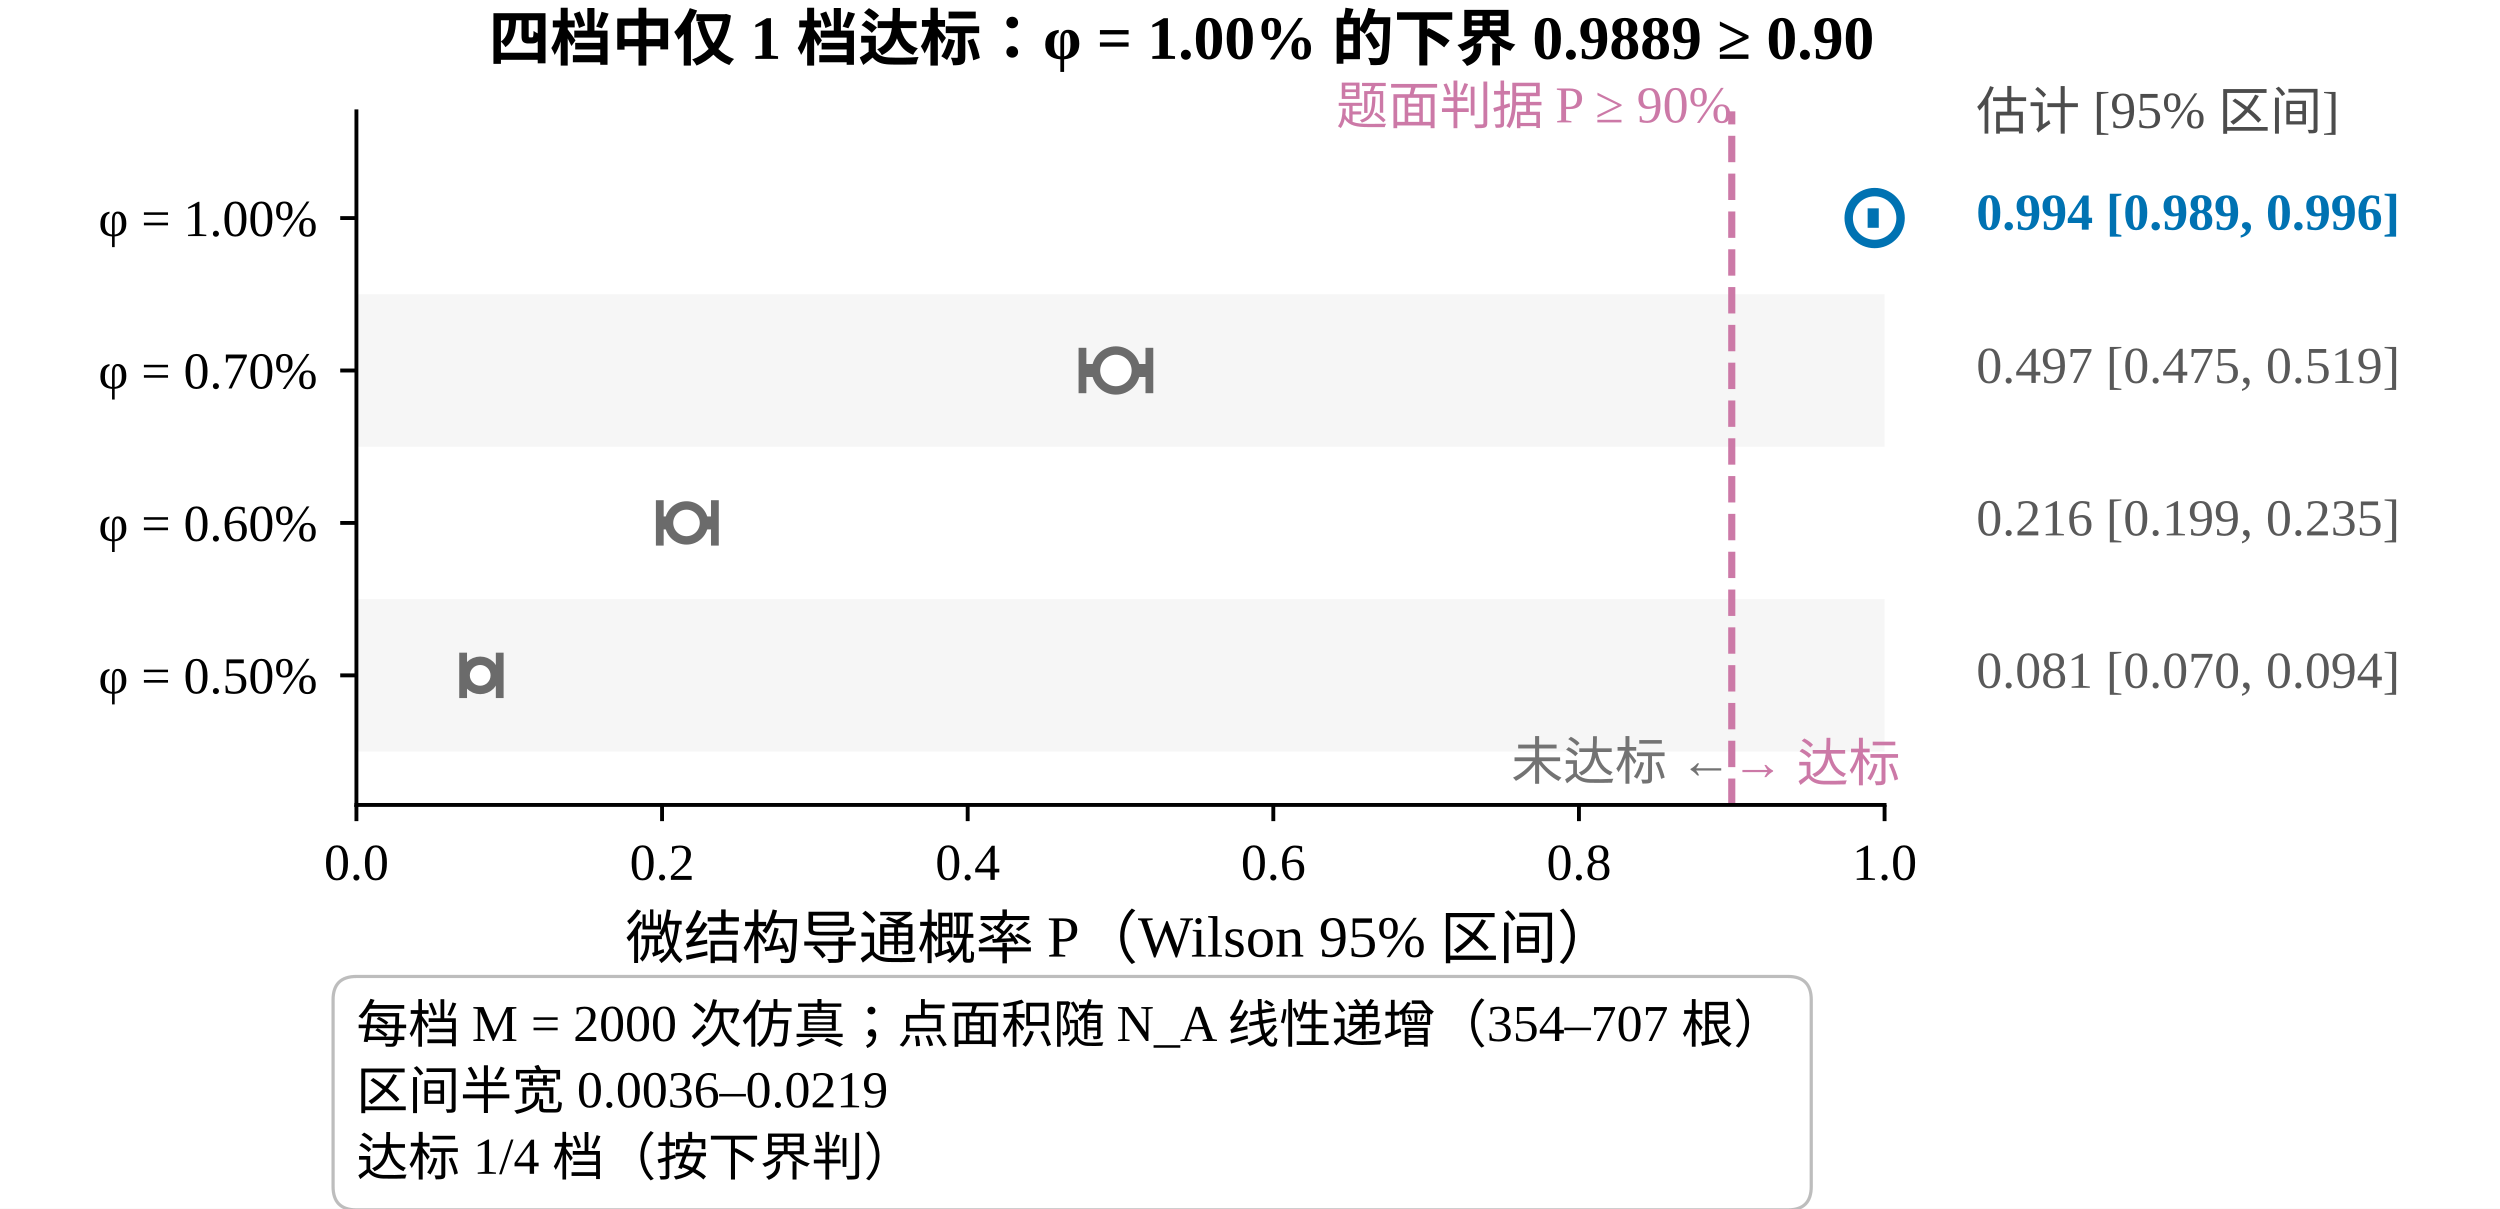
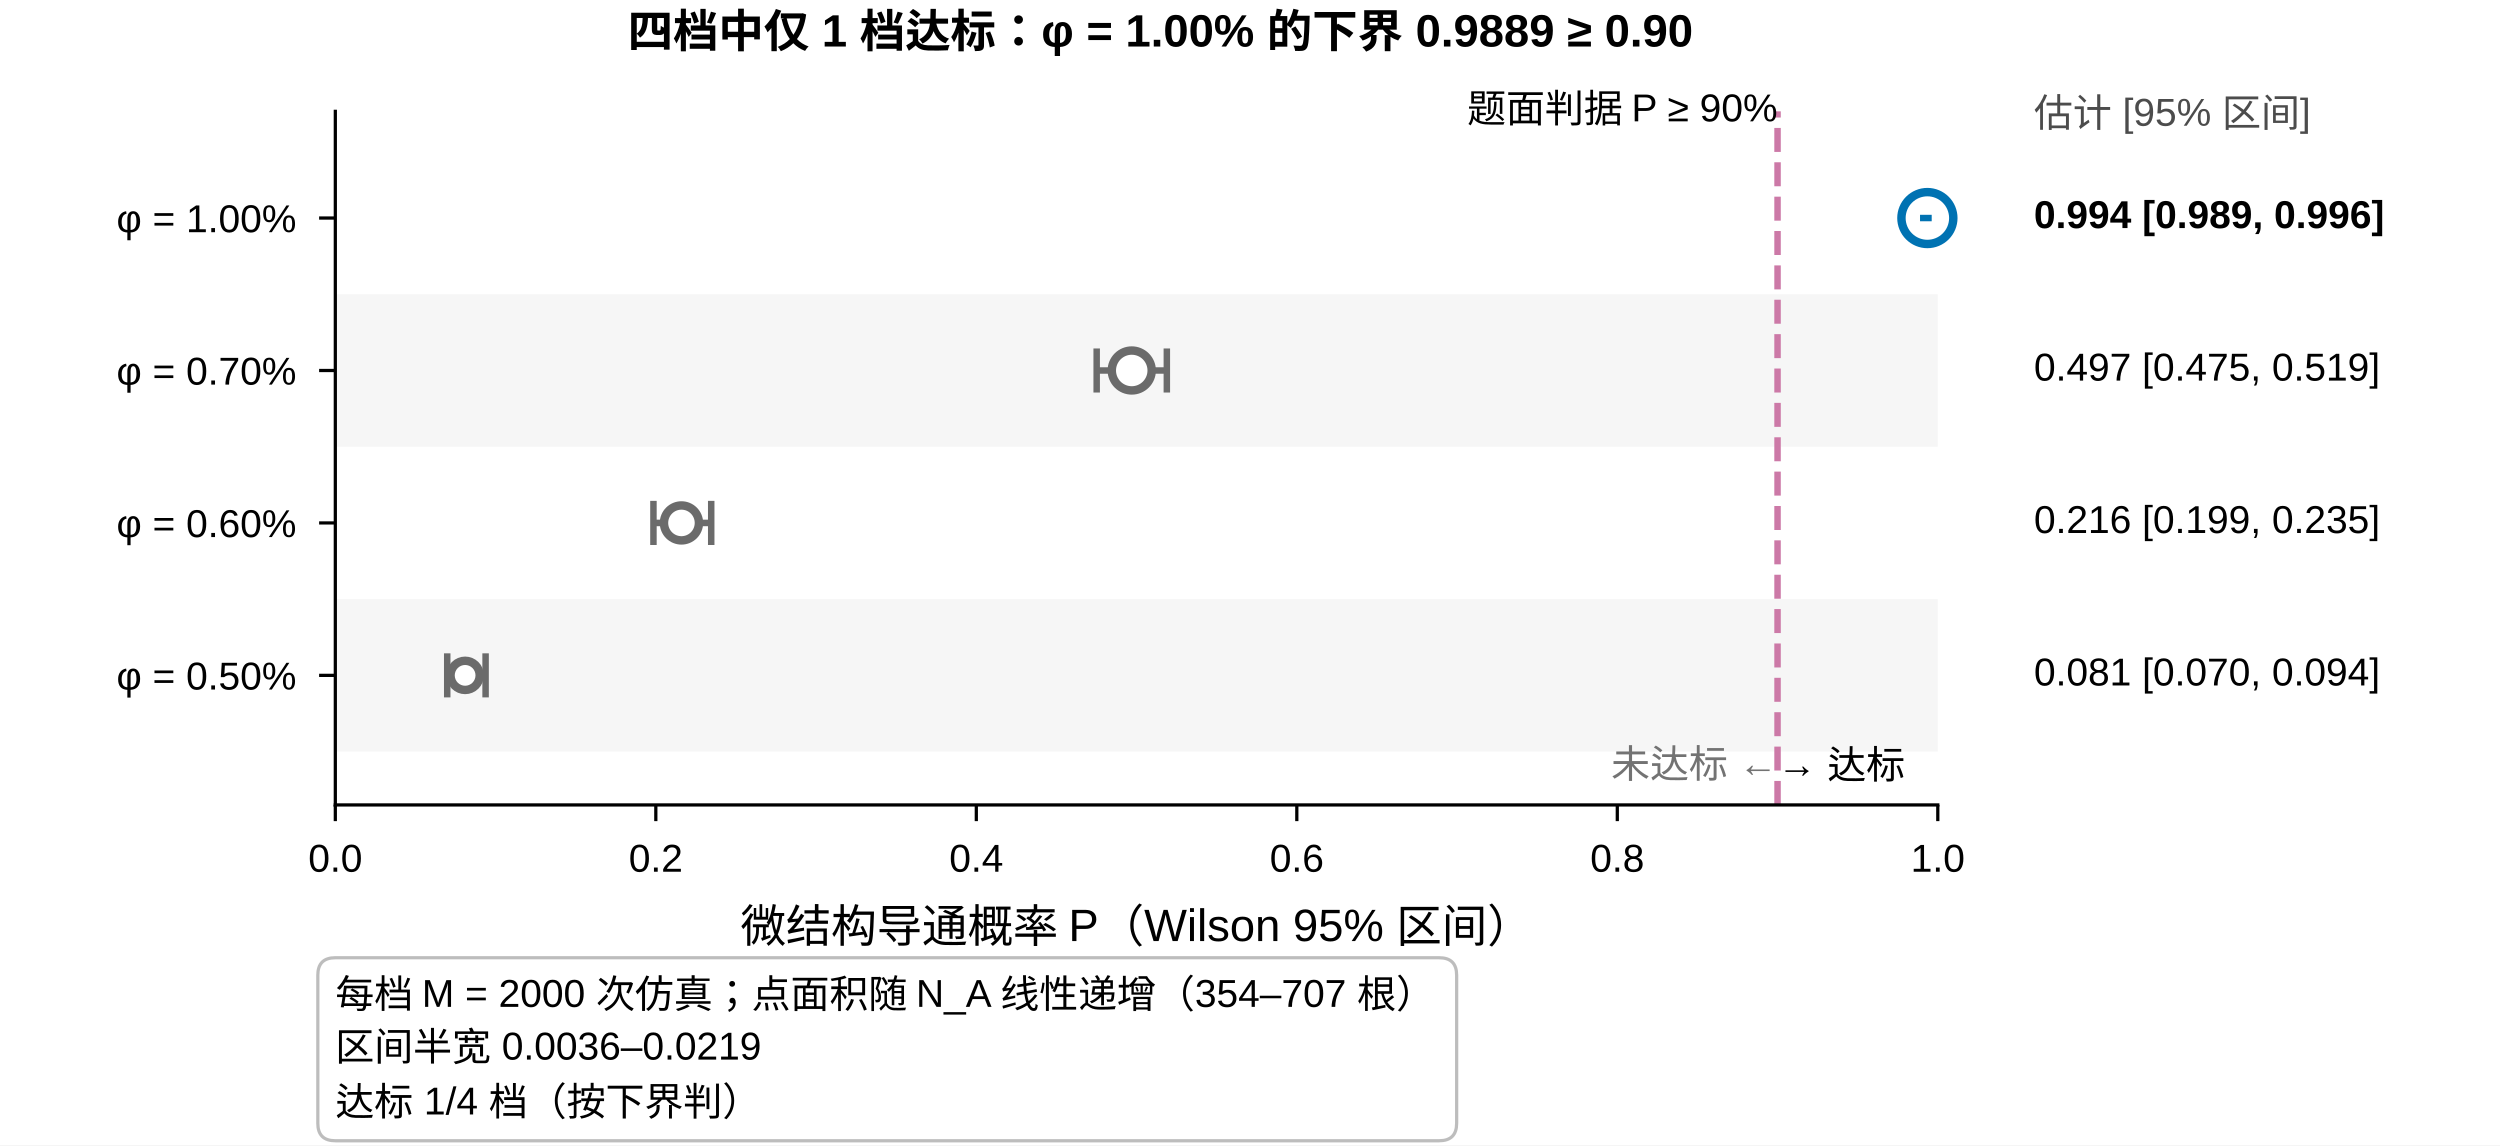
- <svg xmlns="http://www.w3.org/2000/svg" xmlns:xlink="http://www.w3.org/1999/xlink" width="385.512pt" height="186.388pt" viewBox="0 0 385.512 186.388" version="1.1">
+ <svg xmlns="http://www.w3.org/2000/svg" xmlns:xlink="http://www.w3.org/1999/xlink" width="385.512pt" height="176.616pt" viewBox="0 0 385.512 176.616" version="1.1">
  <defs>
    <style type="text/css">*{stroke-linejoin: round; stroke-linecap: butt}</style>
  </defs>
  <g id="figure_1">
    <g id="patch_1">
-       <path d="M 0 186.388  L 385.512 186.388  L 385.512 0  L 0 0  z " style="fill: #ffffff" />
+       <path d="M 0 176.616  L 385.512 176.616  L 385.512 -0  L 0 -0  z " style="fill: #ffffff" />
    </g>
    <g id="axes_1">
      <g id="patch_2">
-         <path d="M 54.962 124.125  L 290.611 124.125  L 290.611 17.169  L 54.962 17.169  z " style="fill: #ffffff" />
+         <path d="M 51.708 124.125  L 298.817 124.125  L 298.817 17.169  L 51.708 17.169  z " style="fill: #ffffff" />
      </g>
      <g id="patch_3">
-         <path d="M 54.962 115.898  L 290.611 115.898  L 290.611 92.391  L 54.962 92.391  z " clip-path="url(#p3bf9ac058b)" style="fill: #f6f6f6" />
+         <path d="M 51.708 115.898  L 298.817 115.898  L 298.817 92.391  L 51.708 92.391  z " clip-path="url(#pcbddd4a715)" style="fill: #f6f6f6" />
      </g>
      <g id="patch_4">
-         <path d="M 54.962 68.884  L 290.611 68.884  L 290.611 45.377  L 54.962 45.377  z " clip-path="url(#p3bf9ac058b)" style="fill: #f6f6f6" />
+         <path d="M 51.708 68.884  L 298.817 68.884  L 298.817 45.377  L 51.708 45.377  z " clip-path="url(#pcbddd4a715)" style="fill: #f6f6f6" />
      </g>
      <g id="matplotlib.axis_1">
        <g id="xtick_1">
          <g id="line2d_1">
            <defs>
-               <path id="mcb31d8dde1" d="M 0 0  L 0 2.5  " style="stroke: #000000; stroke-width: 0.6" />
+               <path id="m7e29b26da4" d="M 0 0  L 0 2.5  " style="stroke: #000000; stroke-width: 0.5" />
            </defs>
            <g>
-               <use xlink:href="#mcb31d8dde1" x="54.962" y="124.125" style="stroke: #000000; stroke-width: 0.6" />
+               <use xlink:href="#m7e29b26da4" x="51.708" y="124.125" style="stroke: #000000; stroke-width: 0.5" />
            </g>
          </g>
          <g id="text_1">
-             <text style="font-size: 8px; font-family: 'Times New Roman', 'STIXGeneral', 'DejaVu Serif', 'SimSun', 'STSong', 'STZhongsong', 'Microsoft YaHei', 'SimHei'; text-anchor: middle" x="54.962" y="135.68" transform="rotate(-0 54.96173 135.6803)">0.0</text>
+             <text style="font-size: 6px; font-family: 'Arial', 'DejaVu Sans', 'Microsoft YaHei', 'SimHei'; text-anchor: middle" x="51.708" y="134.42" transform="rotate(-0 51.70793 134.42)">0.0</text>
          </g>
        </g>
        <g id="xtick_2">
          <g id="line2d_2">
            <g>
-               <use xlink:href="#mcb31d8dde1" x="102.092" y="124.125" style="stroke: #000000; stroke-width: 0.6" />
+               <use xlink:href="#m7e29b26da4" x="101.13" y="124.125" style="stroke: #000000; stroke-width: 0.5" />
            </g>
          </g>
          <g id="text_2">
-             <text style="font-size: 8px; font-family: 'Times New Roman', 'STIXGeneral', 'DejaVu Serif', 'SimSun', 'STSong', 'STZhongsong', 'Microsoft YaHei', 'SimHei'; text-anchor: middle" x="102.092" y="135.68" transform="rotate(-0 102.0916 135.6803)">0.2</text>
+             <text style="font-size: 6px; font-family: 'Arial', 'DejaVu Sans', 'Microsoft YaHei', 'SimHei'; text-anchor: middle" x="101.13" y="134.42" transform="rotate(-0 101.1298 134.42)">0.2</text>
          </g>
        </g>
        <g id="xtick_3">
          <g id="line2d_3">
            <g>
-               <use xlink:href="#mcb31d8dde1" x="149.221" y="124.125" style="stroke: #000000; stroke-width: 0.6" />
+               <use xlink:href="#m7e29b26da4" x="150.552" y="124.125" style="stroke: #000000; stroke-width: 0.5" />
            </g>
          </g>
          <g id="text_3">
-             <text style="font-size: 8px; font-family: 'Times New Roman', 'STIXGeneral', 'DejaVu Serif', 'SimSun', 'STSong', 'STZhongsong', 'Microsoft YaHei', 'SimHei'; text-anchor: middle" x="149.221" y="135.68" transform="rotate(-0 149.2215 135.6803)">0.4</text>
+             <text style="font-size: 6px; font-family: 'Arial', 'DejaVu Sans', 'Microsoft YaHei', 'SimHei'; text-anchor: middle" x="150.552" y="134.42" transform="rotate(-0 150.5517 134.42)">0.4</text>
          </g>
        </g>
        <g id="xtick_4">
          <g id="line2d_4">
            <g>
-               <use xlink:href="#mcb31d8dde1" x="196.351" y="124.125" style="stroke: #000000; stroke-width: 0.6" />
+               <use xlink:href="#m7e29b26da4" x="199.974" y="124.125" style="stroke: #000000; stroke-width: 0.5" />
            </g>
          </g>
          <g id="text_4">
-             <text style="font-size: 8px; font-family: 'Times New Roman', 'STIXGeneral', 'DejaVu Serif', 'SimSun', 'STSong', 'STZhongsong', 'Microsoft YaHei', 'SimHei'; text-anchor: middle" x="196.351" y="135.68" transform="rotate(-0 196.3514 135.6803)">0.6</text>
+             <text style="font-size: 6px; font-family: 'Arial', 'DejaVu Sans', 'Microsoft YaHei', 'SimHei'; text-anchor: middle" x="199.974" y="134.42" transform="rotate(-0 199.9736 134.42)">0.6</text>
          </g>
        </g>
        <g id="xtick_5">
          <g id="line2d_5">
            <g>
-               <use xlink:href="#mcb31d8dde1" x="243.481" y="124.125" style="stroke: #000000; stroke-width: 0.6" />
+               <use xlink:href="#m7e29b26da4" x="249.395" y="124.125" style="stroke: #000000; stroke-width: 0.5" />
            </g>
          </g>
          <g id="text_5">
-             <text style="font-size: 8px; font-family: 'Times New Roman', 'STIXGeneral', 'DejaVu Serif', 'SimSun', 'STSong', 'STZhongsong', 'Microsoft YaHei', 'SimHei'; text-anchor: middle" x="243.481" y="135.68" transform="rotate(-0 243.4812 135.6803)">0.8</text>
+             <text style="font-size: 6px; font-family: 'Arial', 'DejaVu Sans', 'Microsoft YaHei', 'SimHei'; text-anchor: middle" x="249.395" y="134.42" transform="rotate(-0 249.3954 134.42)">0.8</text>
          </g>
        </g>
        <g id="xtick_6">
          <g id="line2d_6">
            <g>
-               <use xlink:href="#mcb31d8dde1" x="290.611" y="124.125" style="stroke: #000000; stroke-width: 0.6" />
+               <use xlink:href="#m7e29b26da4" x="298.817" y="124.125" style="stroke: #000000; stroke-width: 0.5" />
            </g>
          </g>
          <g id="text_6">
-             <text style="font-size: 8px; font-family: 'Times New Roman', 'STIXGeneral', 'DejaVu Serif', 'SimSun', 'STSong', 'STZhongsong', 'Microsoft YaHei', 'SimHei'; text-anchor: middle" x="290.611" y="135.68" transform="rotate(-0 290.6111 135.6803)">1.0</text>
+             <text style="font-size: 6px; font-family: 'Arial', 'DejaVu Sans', 'Microsoft YaHei', 'SimHei'; text-anchor: middle" x="298.817" y="134.42" transform="rotate(-0 298.8173 134.42)">1.0</text>
          </g>
        </g>
        <g id="text_7">
-           <text style="font-size: 9px; font-family: 'Times New Roman', 'STIXGeneral', 'DejaVu Serif', 'SimSun', 'STSong', 'STZhongsong', 'Microsoft YaHei', 'SimHei'; text-anchor: middle" x="172.786" y="147.798" transform="rotate(-0 172.7864 147.7984)">微结构导通概率 P（Wilson 95% 区间）</text>
+           <text style="font-size: 7px; font-family: 'Arial', 'DejaVu Sans', 'Microsoft YaHei', 'SimHei'; text-anchor: middle" x="175.263" y="145.3" transform="rotate(-0 175.2626 145.3)">微结构导通概率 P（Wilson 95% 区间）</text>
        </g>
      </g>
      <g id="matplotlib.axis_2">
        <g id="ytick_1">
          <g id="line2d_7">
            <defs>
-               <path id="m418a7d65e6" d="M 0 0  L -2.5 0  " style="stroke: #000000; stroke-width: 0.6" />
+               <path id="mc2765cb6ed" d="M 0 0  L -2.5 0  " style="stroke: #000000; stroke-width: 0.5" />
            </defs>
            <g>
-               <use xlink:href="#m418a7d65e6" x="54.962" y="104.144" style="stroke: #000000; stroke-width: 0.6" />
+               <use xlink:href="#mc2765cb6ed" x="51.708" y="104.144" style="stroke: #000000; stroke-width: 0.5" />
            </g>
          </g>
          <g id="text_8">
-             <text style="font-size: 8px; font-family: 'Times New Roman', 'STIXGeneral', 'DejaVu Serif', 'SimSun', 'STSong', 'STZhongsong', 'Microsoft YaHei', 'SimHei'; text-anchor: end" x="48.962" y="106.922" transform="rotate(-0 48.96173 106.9219)">φ = 0.50%</text>
+             <text style="font-size: 6px; font-family: 'Arial', 'DejaVu Sans', 'Microsoft YaHei', 'SimHei'; text-anchor: end" x="45.708" y="106.328" transform="rotate(-0 45.70793 106.3283)">φ = 0.50%</text>
          </g>
        </g>
        <g id="ytick_2">
          <g id="line2d_8">
            <g>
-               <use xlink:href="#m418a7d65e6" x="54.962" y="80.638" style="stroke: #000000; stroke-width: 0.6" />
+               <use xlink:href="#mc2765cb6ed" x="51.708" y="80.638" style="stroke: #000000; stroke-width: 0.5" />
            </g>
          </g>
          <g id="text_9">
-             <text style="font-size: 8px; font-family: 'Times New Roman', 'STIXGeneral', 'DejaVu Serif', 'SimSun', 'STSong', 'STZhongsong', 'Microsoft YaHei', 'SimHei'; text-anchor: end" x="48.962" y="83.415" transform="rotate(-0 48.96173 83.41501)">φ = 0.60%</text>
+             <text style="font-size: 6px; font-family: 'Arial', 'DejaVu Sans', 'Microsoft YaHei', 'SimHei'; text-anchor: end" x="45.708" y="82.821" transform="rotate(-0 45.70793 82.82142)">φ = 0.60%</text>
          </g>
        </g>
        <g id="ytick_3">
          <g id="line2d_9">
            <g>
-               <use xlink:href="#m418a7d65e6" x="54.962" y="57.131" style="stroke: #000000; stroke-width: 0.6" />
+               <use xlink:href="#mc2765cb6ed" x="51.708" y="57.131" style="stroke: #000000; stroke-width: 0.5" />
            </g>
          </g>
          <g id="text_10">
-             <text style="font-size: 8px; font-family: 'Times New Roman', 'STIXGeneral', 'DejaVu Serif', 'SimSun', 'STSong', 'STZhongsong', 'Microsoft YaHei', 'SimHei'; text-anchor: end" x="48.962" y="59.908" transform="rotate(-0 48.96173 59.90811)">φ = 0.70%</text>
+             <text style="font-size: 6px; font-family: 'Arial', 'DejaVu Sans', 'Microsoft YaHei', 'SimHei'; text-anchor: end" x="45.708" y="59.315" transform="rotate(-0 45.70793 59.31452)">φ = 0.70%</text>
          </g>
        </g>
        <g id="ytick_4">
          <g id="line2d_10">
            <g>
-               <use xlink:href="#m418a7d65e6" x="54.962" y="33.624" style="stroke: #000000; stroke-width: 0.6" />
+               <use xlink:href="#mc2765cb6ed" x="51.708" y="33.624" style="stroke: #000000; stroke-width: 0.5" />
            </g>
          </g>
          <g id="text_11">
-             <text style="font-size: 8px; font-family: 'Times New Roman', 'STIXGeneral', 'DejaVu Serif', 'SimSun', 'STSong', 'STZhongsong', 'Microsoft YaHei', 'SimHei'; text-anchor: end" x="48.962" y="36.401" transform="rotate(-0 48.96173 36.40121)">φ = 1.00%</text>
+             <text style="font-size: 6px; font-family: 'Arial', 'DejaVu Sans', 'Microsoft YaHei', 'SimHei'; text-anchor: end" x="45.708" y="35.808" transform="rotate(-0 45.70793 35.80762)">φ = 1.00%</text>
          </g>
        </g>
      </g>
      <g id="line2d_11">
-         <path d="M 267.046 124.125  L 267.046 17.169  " clip-path="url(#p3bf9ac058b)" style="fill: none; stroke-dasharray: 4.07,1.76; stroke-dashoffset: 0; stroke: #cc79a7; stroke-width: 1.1" />
+         <path d="M 274.106 124.125  L 274.106 17.169  " clip-path="url(#pcbddd4a715)" style="fill: none; stroke-dasharray: 3.7,1.6; stroke-dashoffset: 0; stroke: #cc79a7" />
      </g>
      <g id="line2d_12">
-         <path d="M 71.417 104.144  L 77.06 104.144  " clip-path="url(#p3bf9ac058b)" style="fill: none; stroke: #6b6b6b; stroke-width: 2" />
+         <path d="M 68.964 104.144  L 74.881 104.144  " clip-path="url(#pcbddd4a715)" style="fill: none; stroke: #6b6b6b" />
      </g>
      <g id="line2d_13">
-         <path d="M 71.417 107.046  L 71.417 101.243  " clip-path="url(#p3bf9ac058b)" style="fill: none; stroke: #6b6b6b; stroke-width: 1.2; stroke-linecap: square" />
+         <path d="M 68.964 107.046  L 68.964 101.243  " clip-path="url(#pcbddd4a715)" style="fill: none; stroke: #6b6b6b; stroke-linecap: square" />
      </g>
      <g id="line2d_14">
-         <path d="M 77.06 107.046  L 77.06 101.243  " clip-path="url(#p3bf9ac058b)" style="fill: none; stroke: #6b6b6b; stroke-width: 1.2; stroke-linecap: square" />
+         <path d="M 74.881 107.046  L 74.881 101.243  " clip-path="url(#pcbddd4a715)" style="fill: none; stroke: #6b6b6b; stroke-linecap: square" />
      </g>
      <g id="line2d_15">
-         <path d="M 101.742 80.638  L 110.238 80.638  " clip-path="url(#p3bf9ac058b)" style="fill: none; stroke: #6b6b6b; stroke-width: 2" />
+         <path d="M 100.764 80.638  L 109.673 80.638  " clip-path="url(#pcbddd4a715)" style="fill: none; stroke: #6b6b6b" />
      </g>
      <g id="line2d_16">
-         <path d="M 101.742 83.539  L 101.742 77.736  " clip-path="url(#p3bf9ac058b)" style="fill: none; stroke: #6b6b6b; stroke-width: 1.2; stroke-linecap: square" />
+         <path d="M 100.764 83.539  L 100.764 77.736  " clip-path="url(#pcbddd4a715)" style="fill: none; stroke: #6b6b6b; stroke-linecap: square" />
      </g>
      <g id="line2d_17">
-         <path d="M 110.238 83.539  L 110.238 77.736  " clip-path="url(#p3bf9ac058b)" style="fill: none; stroke: #6b6b6b; stroke-width: 1.2; stroke-linecap: square" />
+         <path d="M 109.673 83.539  L 109.673 77.736  " clip-path="url(#pcbddd4a715)" style="fill: none; stroke: #6b6b6b; stroke-linecap: square" />
      </g>
      <g id="line2d_18">
-         <path d="M 166.922 57.131  L 177.24 57.131  " clip-path="url(#p3bf9ac058b)" style="fill: none; stroke: #6b6b6b; stroke-width: 2" />
+         <path d="M 169.113 57.131  L 179.932 57.131  " clip-path="url(#pcbddd4a715)" style="fill: none; stroke: #6b6b6b" />
      </g>
      <g id="line2d_19">
-         <path d="M 166.922 60.032  L 166.922 54.23  " clip-path="url(#p3bf9ac058b)" style="fill: none; stroke: #6b6b6b; stroke-width: 1.2; stroke-linecap: square" />
+         <path d="M 169.113 60.032  L 169.113 54.23  " clip-path="url(#pcbddd4a715)" style="fill: none; stroke: #6b6b6b; stroke-linecap: square" />
      </g>
      <g id="line2d_20">
-         <path d="M 177.24 60.032  L 177.24 54.23  " clip-path="url(#p3bf9ac058b)" style="fill: none; stroke: #6b6b6b; stroke-width: 1.2; stroke-linecap: square" />
+         <path d="M 179.932 60.032  L 179.932 54.23  " clip-path="url(#pcbddd4a715)" style="fill: none; stroke: #6b6b6b; stroke-linecap: square" />
      </g>
      <g id="line2d_21">
-         <path d="M 287.998 36.525  L 287.998 30.723  " clip-path="url(#p3bf9ac058b)" style="fill: none; stroke: #0072b2; stroke-width: 1.6; stroke-linecap: square" />
+         <path d="M 296.077 36.525  L 296.077 30.723  " clip-path="url(#pcbddd4a715)" style="fill: none; stroke: #0072b2; stroke-linecap: square" />
      </g>
      <g id="line2d_22">
-         <path d="M 289.715 36.525  L 289.715 30.723  " clip-path="url(#p3bf9ac058b)" style="fill: none; stroke: #0072b2; stroke-width: 1.6; stroke-linecap: square" />
+         <path d="M 297.878 36.525  L 297.878 30.723  " clip-path="url(#pcbddd4a715)" style="fill: none; stroke: #0072b2; stroke-linecap: square" />
      </g>
      <g id="patch_5">
-         <path d="M 54.962 124.125  L 54.962 17.169  " style="fill: none; stroke: #000000; stroke-width: 0.6; stroke-linejoin: miter; stroke-linecap: square" />
+         <path d="M 51.708 124.125  L 51.708 17.169  " style="fill: none; stroke: #000000; stroke-width: 0.5; stroke-linejoin: miter; stroke-linecap: square" />
      </g>
      <g id="patch_6">
-         <path d="M 54.962 124.125  L 290.611 124.125  " style="fill: none; stroke: #000000; stroke-width: 0.6; stroke-linejoin: miter; stroke-linecap: square" />
+         <path d="M 51.708 124.125  L 298.817 124.125  " style="fill: none; stroke: #000000; stroke-width: 0.5; stroke-linejoin: miter; stroke-linecap: square" />
      </g>
      <g id="text_12">
-         <text style="font-size: 8px; font-family: 'Times New Roman', 'STIXGeneral', 'DejaVu Serif', 'SimSun', 'STSong', 'STZhongsong', 'Microsoft YaHei', 'SimHei'; text-anchor: end; fill: #cc79a7" x="267.046" y="19.13" transform="rotate(-0 267.0462 19.12951)">题面判据 P ≥ 90% </text>
+         <text style="font-size: 6px; font-family: 'Arial', 'DejaVu Sans', 'Microsoft YaHei', 'SimHei'; text-anchor: end" x="274.106" y="18.865" transform="rotate(-0 274.1064 18.86482)">题面判据 P ≥ 90% </text>
      </g>
      <g id="text_13">
-         <text style="font-size: 8px; font-family: 'Times New Roman', 'STIXGeneral', 'DejaVu Serif', 'SimSun', 'STSong', 'STZhongsong', 'Microsoft YaHei', 'SimHei'; text-anchor: end; fill: #737373" x="267.046" y="120.225" transform="rotate(-0 267.0462 120.2248)">未达标 ← </text>
+         <text style="font-size: 6px; font-family: 'Arial', 'DejaVu Sans', 'Microsoft YaHei', 'SimHei'; text-anchor: end; fill: #737373" x="274.106" y="119.936" transform="rotate(-0 274.1064 119.9361)">未达标 ← </text>
      </g>
      <g id="text_14">
-         <text style="font-size: 8px; font-family: 'Times New Roman', 'STIXGeneral', 'DejaVu Serif', 'SimSun', 'STSong', 'STZhongsong', 'Microsoft YaHei', 'SimHei'; text-anchor: start; fill: #cc79a7" x="267.046" y="120.225" transform="rotate(-0 267.0462 120.2248)"> → 达标</text>
+         <text style="font-size: 6px; font-family: 'Arial', 'DejaVu Sans', 'Microsoft YaHei', 'SimHei'; text-anchor: start" x="274.106" y="119.913" transform="rotate(-0 274.1064 119.9126)"> → 达标</text>
      </g>
      <g id="text_15">
-         <text style="font-size: 8px; font-family: 'Times New Roman', 'STIXGeneral', 'DejaVu Serif', 'SimSun', 'STSong', 'STZhongsong', 'Microsoft YaHei', 'SimHei'; text-anchor: start; fill: #595959" x="304.75" y="106.066" transform="rotate(-0 304.7501 106.0663)">0.081 [0.070, 0.094]</text>
+         <text style="font-size: 6px; font-family: 'Arial', 'DejaVu Sans', 'Microsoft YaHei', 'SimHei'; text-anchor: start" x="313.644" y="105.704" transform="rotate(-0 313.6439 105.7044)">0.081 [0.070, 0.094]</text>
      </g>
      <g id="text_16">
-         <text style="font-size: 8px; font-family: 'Times New Roman', 'STIXGeneral', 'DejaVu Serif', 'SimSun', 'STSong', 'STZhongsong', 'Microsoft YaHei', 'SimHei'; text-anchor: start; fill: #595959" x="304.75" y="82.559" transform="rotate(-0 304.7501 82.55939)">0.216 [0.199, 0.235]</text>
+         <text style="font-size: 6px; font-family: 'Arial', 'DejaVu Sans', 'Microsoft YaHei', 'SimHei'; text-anchor: start" x="313.644" y="82.198" transform="rotate(-0 313.6439 82.19751)">0.216 [0.199, 0.235]</text>
      </g>
      <g id="text_17">
-         <text style="font-size: 8px; font-family: 'Times New Roman', 'STIXGeneral', 'DejaVu Serif', 'SimSun', 'STSong', 'STZhongsong', 'Microsoft YaHei', 'SimHei'; text-anchor: start; fill: #595959" x="304.75" y="59.052" transform="rotate(-0 304.7501 59.05249)">0.497 [0.475, 0.519]</text>
+         <text style="font-size: 6px; font-family: 'Arial', 'DejaVu Sans', 'Microsoft YaHei', 'SimHei'; text-anchor: start" x="313.644" y="58.691" transform="rotate(-0 313.6439 58.69061)">0.497 [0.475, 0.519]</text>
      </g>
      <g id="text_18">
-         <text style="font-weight: 700; font-size: 8px; font-family: 'Times New Roman', 'STIXGeneral', 'DejaVu Serif', 'SimSun', 'STSong', 'STZhongsong', 'Microsoft YaHei', 'SimHei'; text-anchor: start; fill: #0072b2" x="304.75" y="35.417" transform="rotate(-0 304.7501 35.41684)">0.994 [0.989, 0.996]</text>
+         <text style="font-weight: 700; font-size: 6px; font-family: 'Arial', 'DejaVu Sans', 'Microsoft YaHei', 'SimHei'; text-anchor: start" x="313.644" y="35.175" transform="rotate(-0 313.6439 35.17481)">0.994 [0.989, 0.996]</text>
      </g>
      <g id="text_19">
-         <text style="font-size: 8px; font-family: 'Times New Roman', 'STIXGeneral', 'DejaVu Serif', 'SimSun', 'STSong', 'STZhongsong', 'Microsoft YaHei', 'SimHei'; text-anchor: start; fill: #4c4c4c" x="304.75" y="19.973" transform="rotate(-0 304.7501 19.97277)">估计 [95% 区间]</text>
+         <text style="font-size: 6px; font-family: 'Arial', 'DejaVu Sans', 'Microsoft YaHei', 'SimHei'; text-anchor: start; fill: #4c4c4c" x="313.644" y="19.549" transform="rotate(-0 313.6439 19.54918)">估计 [95% 区间]</text>
      </g>
      <g id="line2d_23">
        <defs>
-           <path id="m915d1486a0" d="M 0 2.25  C 0.597 2.25 1.169 2.013 1.591 1.591  C 2.013 1.169 2.25 0.597 2.25 0  C 2.25 -0.597 2.013 -1.169 1.591 -1.591  C 1.169 -2.013 0.597 -2.25 0 -2.25  C -0.597 -2.25 -1.169 -2.013 -1.591 -1.591  C -2.013 -1.169 -2.25 -0.597 -2.25 0  C -2.25 0.597 -2.013 1.169 -1.591 1.591  C -1.169 2.013 -0.597 2.25 0 2.25  z " style="stroke: #6b6b6b; stroke-width: 1.3" />
-         </defs>
-         <g>
-           <use xlink:href="#m915d1486a0" x="74.049" y="104.144" style="fill: #ffffff; stroke: #6b6b6b; stroke-width: 1.3" />
+           <path id="mdb20a43eac" d="M 0 2.25  C 0.597 2.25 1.169 2.013 1.591 1.591  C 2.013 1.169 2.25 0.597 2.25 0  C 2.25 -0.597 2.013 -1.169 1.591 -1.591  C 1.169 -2.013 0.597 -2.25 0 -2.25  C -0.597 -2.25 -1.169 -2.013 -1.591 -1.591  C -2.013 -1.169 -2.25 -0.597 -2.25 0  C -2.25 0.597 -2.013 1.169 -1.591 1.591  C -1.169 2.013 -0.597 2.25 0 2.25  z " style="stroke: #6b6b6b; stroke-width: 1.3" />
+         </defs>
+         <g>
+           <use xlink:href="#mdb20a43eac" x="71.724" y="104.144" style="fill: #ffffff; stroke: #6b6b6b; stroke-width: 1.3" />
        </g>
      </g>
      <g id="line2d_24">
        <defs>
-           <path id="m2b479edb8b" d="M 0 2.695  C 0.715 2.695 1.4 2.411 1.906 1.906  C 2.411 1.4 2.695 0.715 2.695 0  C 2.695 -0.715 2.411 -1.4 1.906 -1.906  C 1.4 -2.411 0.715 -2.695 0 -2.695  C -0.715 -2.695 -1.4 -2.411 -1.906 -1.906  C -2.411 -1.4 -2.695 -0.715 -2.695 0  C -2.695 0.715 -2.411 1.4 -1.906 1.906  C -1.4 2.411 -0.715 2.695 0 2.695  z " style="stroke: #6b6b6b; stroke-width: 1.3" />
-         </defs>
-         <g>
-           <use xlink:href="#m2b479edb8b" x="105.862" y="80.638" style="fill: #ffffff; stroke: #6b6b6b; stroke-width: 1.3" />
+           <path id="m9fbbfed8d7" d="M 0 2.695  C 0.715 2.695 1.4 2.411 1.906 1.906  C 2.411 1.4 2.695 0.715 2.695 0  C 2.695 -0.715 2.411 -1.4 1.906 -1.906  C 1.4 -2.411 0.715 -2.695 0 -2.695  C -0.715 -2.695 -1.4 -2.411 -1.906 -1.906  C -2.411 -1.4 -2.695 -0.715 -2.695 0  C -2.695 0.715 -2.411 1.4 -1.906 1.906  C -1.4 2.411 -0.715 2.695 0 2.695  z " style="stroke: #6b6b6b; stroke-width: 1.3" />
+         </defs>
+         <g>
+           <use xlink:href="#m9fbbfed8d7" x="105.084" y="80.638" style="fill: #ffffff; stroke: #6b6b6b; stroke-width: 1.3" />
        </g>
      </g>
      <g id="line2d_25">
        <defs>
-           <path id="m4257524a17" d="M 0 3.076  C 0.816 3.076 1.598 2.752 2.175 2.175  C 2.752 1.598 3.076 0.816 3.076 0  C 3.076 -0.816 2.752 -1.598 2.175 -2.175  C 1.598 -2.752 0.816 -3.076 0 -3.076  C -0.816 -3.076 -1.598 -2.752 -2.175 -2.175  C -2.752 -1.598 -3.076 -0.816 -3.076 0  C -3.076 0.816 -2.752 1.598 -2.175 2.175  C -1.598 2.752 -0.816 3.076 0 3.076  z " style="stroke: #6b6b6b; stroke-width: 1.3" />
-         </defs>
-         <g>
-           <use xlink:href="#m4257524a17" x="172.079" y="57.131" style="fill: #ffffff; stroke: #6b6b6b; stroke-width: 1.3" />
+           <path id="m581987112a" d="M 0 3.076  C 0.816 3.076 1.598 2.752 2.175 2.175  C 2.752 1.598 3.076 0.816 3.076 0  C 3.076 -0.816 2.752 -1.598 2.175 -2.175  C 1.598 -2.752 0.816 -3.076 0 -3.076  C -0.816 -3.076 -1.598 -2.752 -2.175 -2.175  C -2.752 -1.598 -3.076 -0.816 -3.076 0  C -3.076 0.816 -2.752 1.598 -2.175 2.175  C -1.598 2.752 -0.816 3.076 0 3.076  z " style="stroke: #6b6b6b; stroke-width: 1.3" />
+         </defs>
+         <g>
+           <use xlink:href="#m581987112a" x="174.521" y="57.131" style="fill: #ffffff; stroke: #6b6b6b; stroke-width: 1.3" />
        </g>
      </g>
      <g id="line2d_26">
        <defs>
-           <path id="mad6206dfff" d="M 0 4  C 1.061 4 2.078 3.579 2.828 2.828  C 3.579 2.078 4 1.061 4 0  C 4 -1.061 3.579 -2.078 2.828 -2.828  C 2.078 -3.579 1.061 -4 0 -4  C -1.061 -4 -2.078 -3.579 -2.828 -2.828  C -3.579 -2.078 -4 -1.061 -4 0  C -4 1.061 -3.579 2.078 -2.828 2.828  C -2.078 3.579 -1.061 4 0 4  z " style="stroke: #0072b2; stroke-width: 1.3" />
-         </defs>
-         <g>
-           <use xlink:href="#mad6206dfff" x="289.079" y="33.624" style="fill: #ffffff; stroke: #0072b2; stroke-width: 1.3" />
+           <path id="mc3288ab475" d="M 0 4  C 1.061 4 2.078 3.579 2.828 2.828  C 3.579 2.078 4 1.061 4 0  C 4 -1.061 3.579 -2.078 2.828 -2.828  C 2.078 -3.579 1.061 -4 0 -4  C -1.061 -4 -2.078 -3.579 -2.828 -2.828  C -3.579 -2.078 -4 -1.061 -4 0  C -4 1.061 -3.579 2.078 -2.828 2.828  C -2.078 3.579 -1.061 4 0 4  z " style="stroke: #0072b2; stroke-width: 1.3" />
+         </defs>
+         <g>
+           <use xlink:href="#mc3288ab475" x="297.211" y="33.624" style="fill: #ffffff; stroke: #0072b2; stroke-width: 1.3" />
        </g>
      </g>
      <g id="line2d_27">
-         <path d="M 287.998 33.624  L 289.715 33.624  " clip-path="url(#p3bf9ac058b)" style="fill: none; stroke: #0072b2; stroke-width: 3" />
+         <path d="M 296.077 33.624  L 297.878 33.624  " clip-path="url(#pcbddd4a715)" style="fill: none; stroke: #0072b2" />
      </g>
      <g id="text_20">
        <g id="patch_7">
-           <path d="M 54.962 186.571  L 275.702 186.571  Q 279.302 186.571 279.302 182.971  L 279.302 154.176  Q 279.302 150.576 275.702 150.576  L 54.962 150.576  Q 51.362 150.576 51.362 154.176  L 51.362 182.971  Q 51.362 186.571 54.962 186.571  z " style="fill: #ffffff; opacity: 0.85; stroke: #b2b2b2; stroke-width: 0.5; stroke-linejoin: miter" />
-         </g>
-         <text style="font-size: 8px; font-family: 'Times New Roman', 'STIXGeneral', 'DejaVu Serif', 'SimSun', 'STSong', 'STZhongsong', 'Microsoft YaHei', 'SimHei'" transform="translate(54.96173 160.7845)">每档 M = 2000 次仿真；点面积随 N_A 线性递增（354–707 根）</text>
-         <text style="font-size: 8px; font-family: 'Times New Roman', 'STIXGeneral', 'DejaVu Serif', 'SimSun', 'STSong', 'STZhongsong', 'Microsoft YaHei', 'SimHei'" transform="translate(54.96173 171.0064)">区间半宽 0.0036–0.0219</text>
-         <text style="font-size: 8px; font-family: 'Times New Roman', 'STIXGeneral', 'DejaVu Serif', 'SimSun', 'STSong', 'STZhongsong', 'Microsoft YaHei', 'SimHei'" transform="translate(54.96173 181.2602)">达标 1/4 档（按下界判）</text>
+           <path d="M 51.708 175.909  L 221.922 175.909  Q 224.622 175.909 224.622 173.209  L 224.622 150.388  Q 224.622 147.688 221.922 147.688  L 51.708 147.688  Q 49.008 147.688 49.008 150.388  L 49.008 173.209  Q 49.008 175.909 51.708 175.909  z " style="fill: #ffffff; opacity: 0.85; stroke: #b2b2b2; stroke-width: 0.5; stroke-linejoin: miter" />
+         </g>
+         <text style="font-size: 6px; font-family: 'Arial', 'DejaVu Sans', 'Microsoft YaHei', 'SimHei'" transform="translate(51.70793 155.4245)">每档 M = 2000 次仿真；点面积随 N_A 线性递增（354–707 根）</text>
+         <text style="font-size: 6px; font-family: 'Arial', 'DejaVu Sans', 'Microsoft YaHei', 'SimHei'" transform="translate(51.70793 163.547)">区间半宽 0.0036–0.0219</text>
+         <text style="font-size: 6px; font-family: 'Arial', 'DejaVu Sans', 'Microsoft YaHei', 'SimHei'" transform="translate(51.70793 172.0169)">达标 1/4 档（按下界判）</text>
      </g>
    </g>
    <g id="text_21">
-       <text style="font-weight: 700; font-size: 9.5px; font-family: 'Times New Roman', 'STIXGeneral', 'DejaVu Serif', 'SimSun', 'STSong', 'STZhongsong', 'Microsoft YaHei', 'SimHei'; text-anchor: middle" x="182.181" y="9.27" transform="rotate(-0 182.1806 9.270078)">四档中仅 1 档达标：φ = 1.00% 的下界 0.9889 ≥ 0.90</text>
+       <text style="font-weight: 700; font-size: 7px; font-family: 'Arial', 'DejaVu Sans', 'Microsoft YaHei', 'SimHei'; text-anchor: middle" x="178.927" y="7.288" transform="rotate(-0 178.9268 7.288281)">四档中仅 1 档达标：φ = 1.00% 的下界 0.9889 ≥ 0.90</text>
    </g>
  </g>
  <defs>
-     <clipPath id="p3bf9ac058b">
-       <rect x="54.962" y="17.169" width="235.649" height="106.956" />
+     <clipPath id="pcbddd4a715">
+       <rect x="51.708" y="17.169" width="247.109" height="106.956" />
    </clipPath>
  </defs>
</svg>
